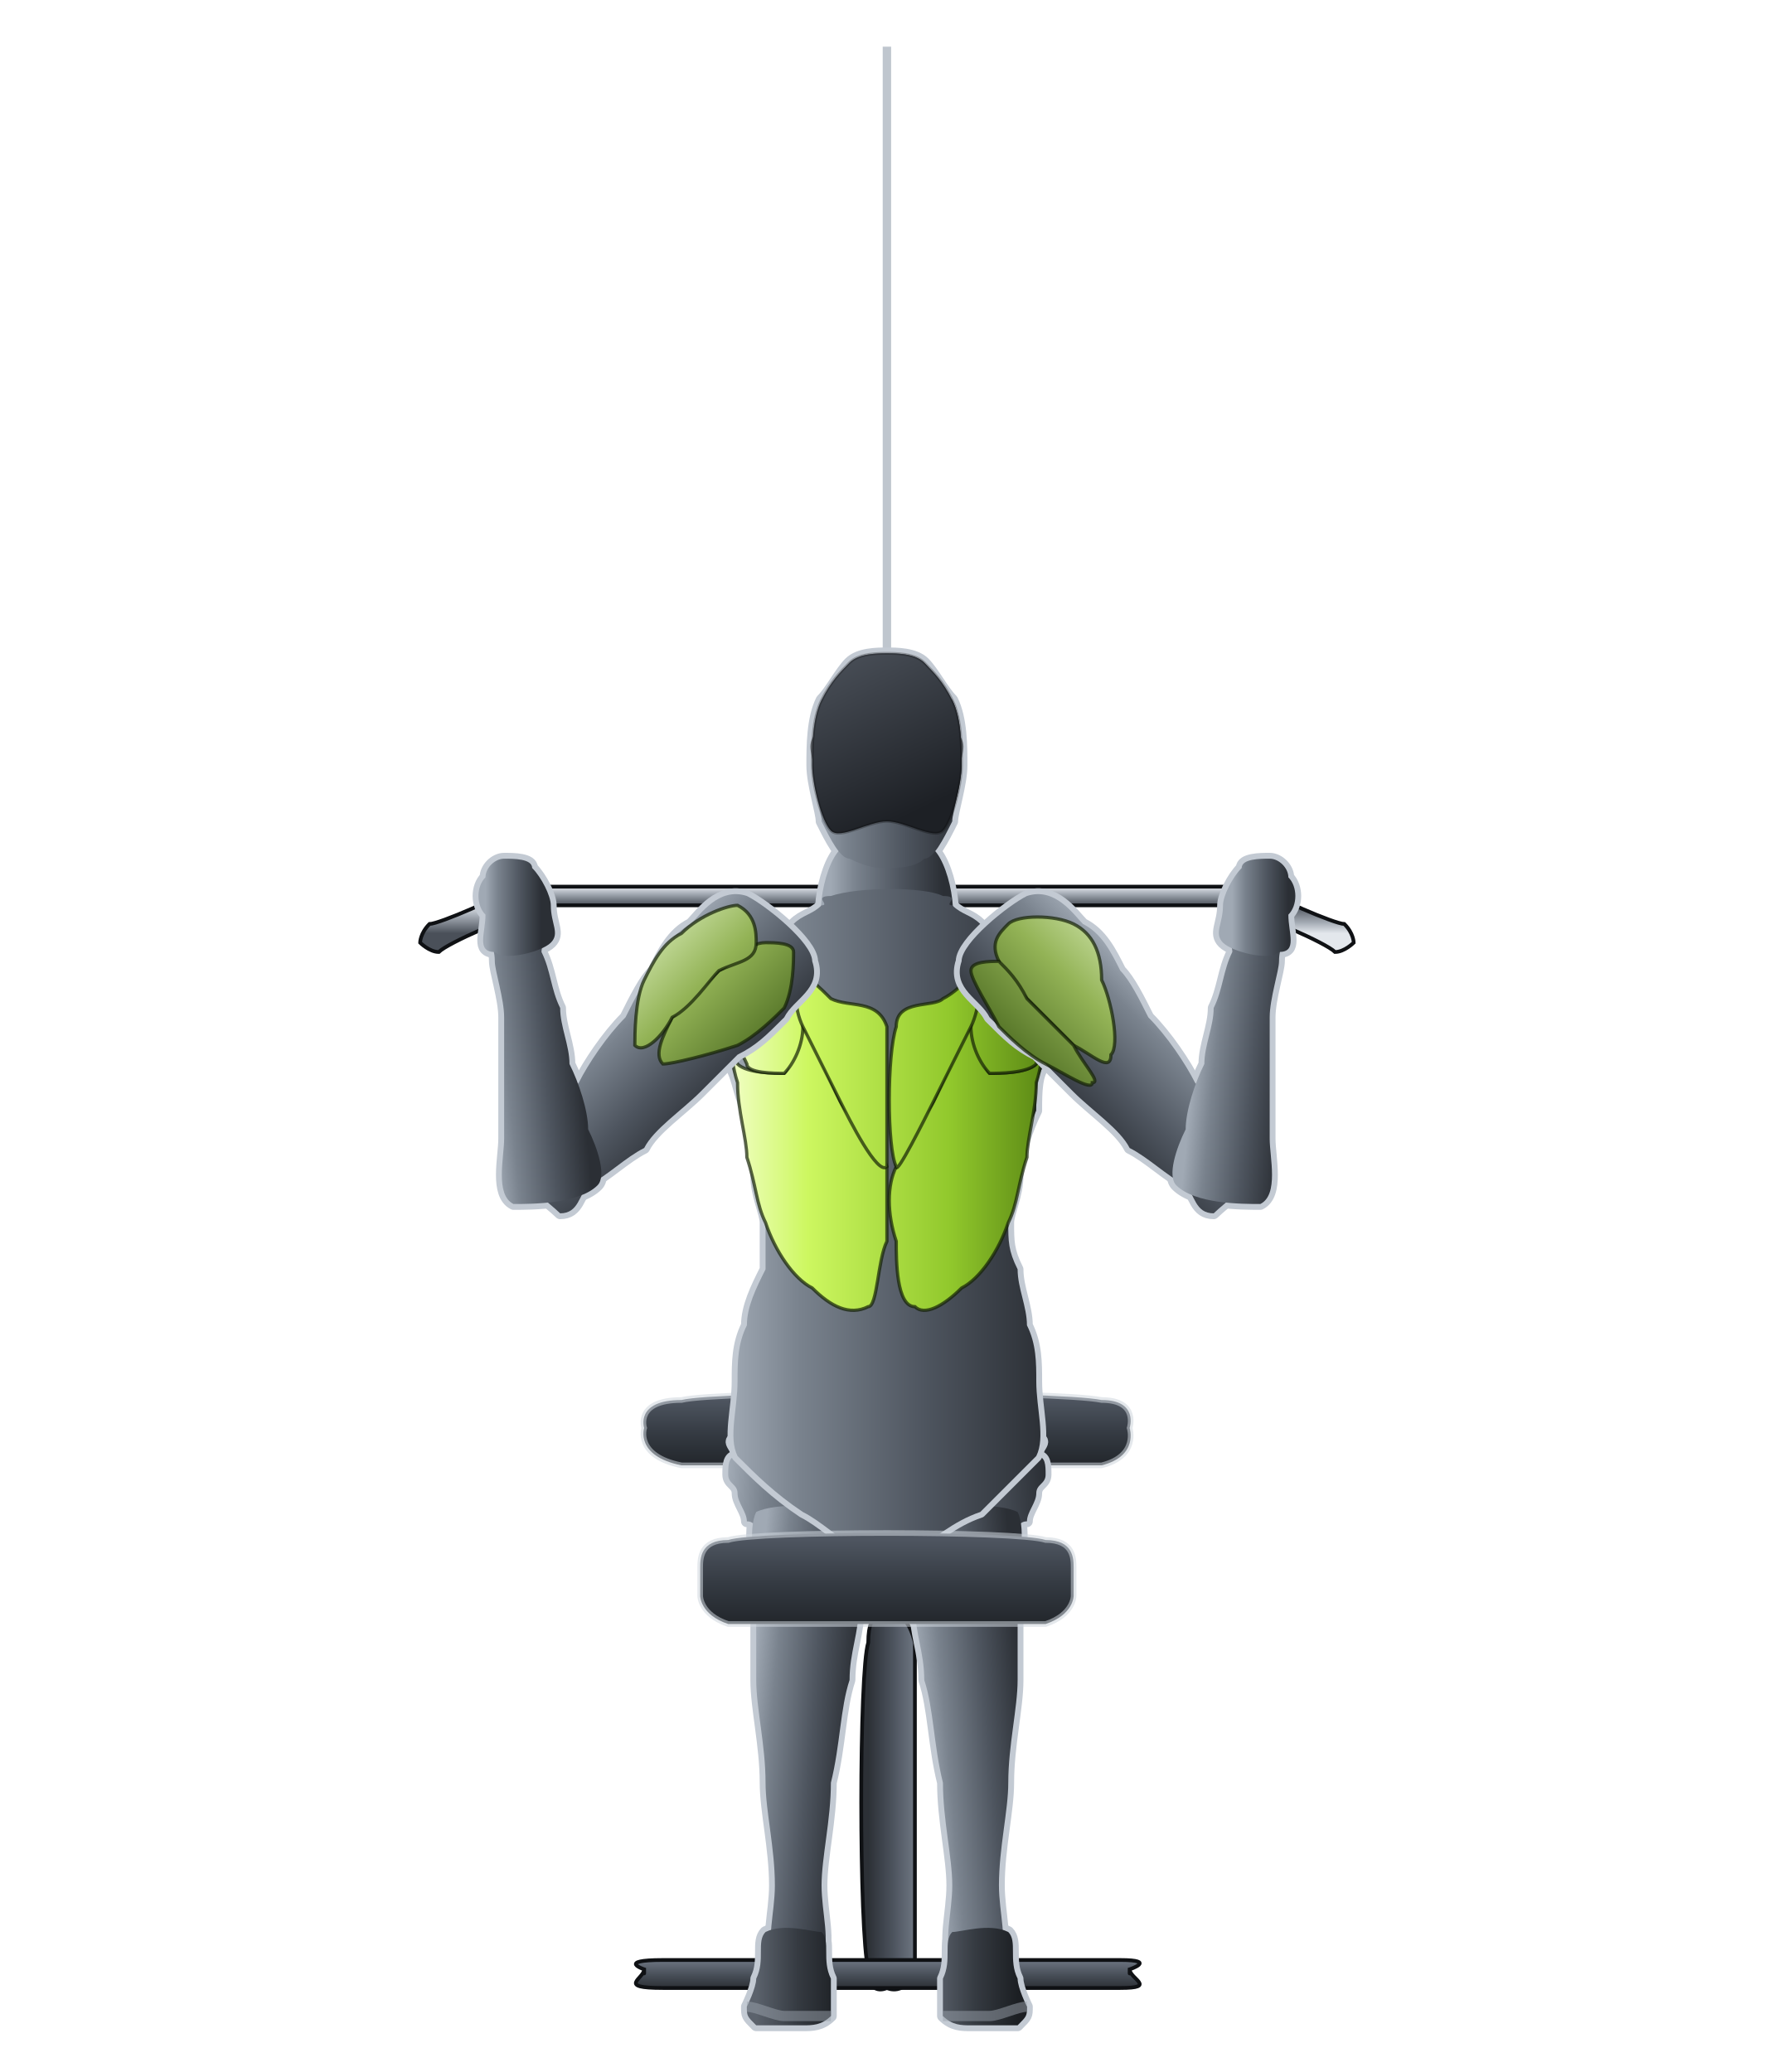
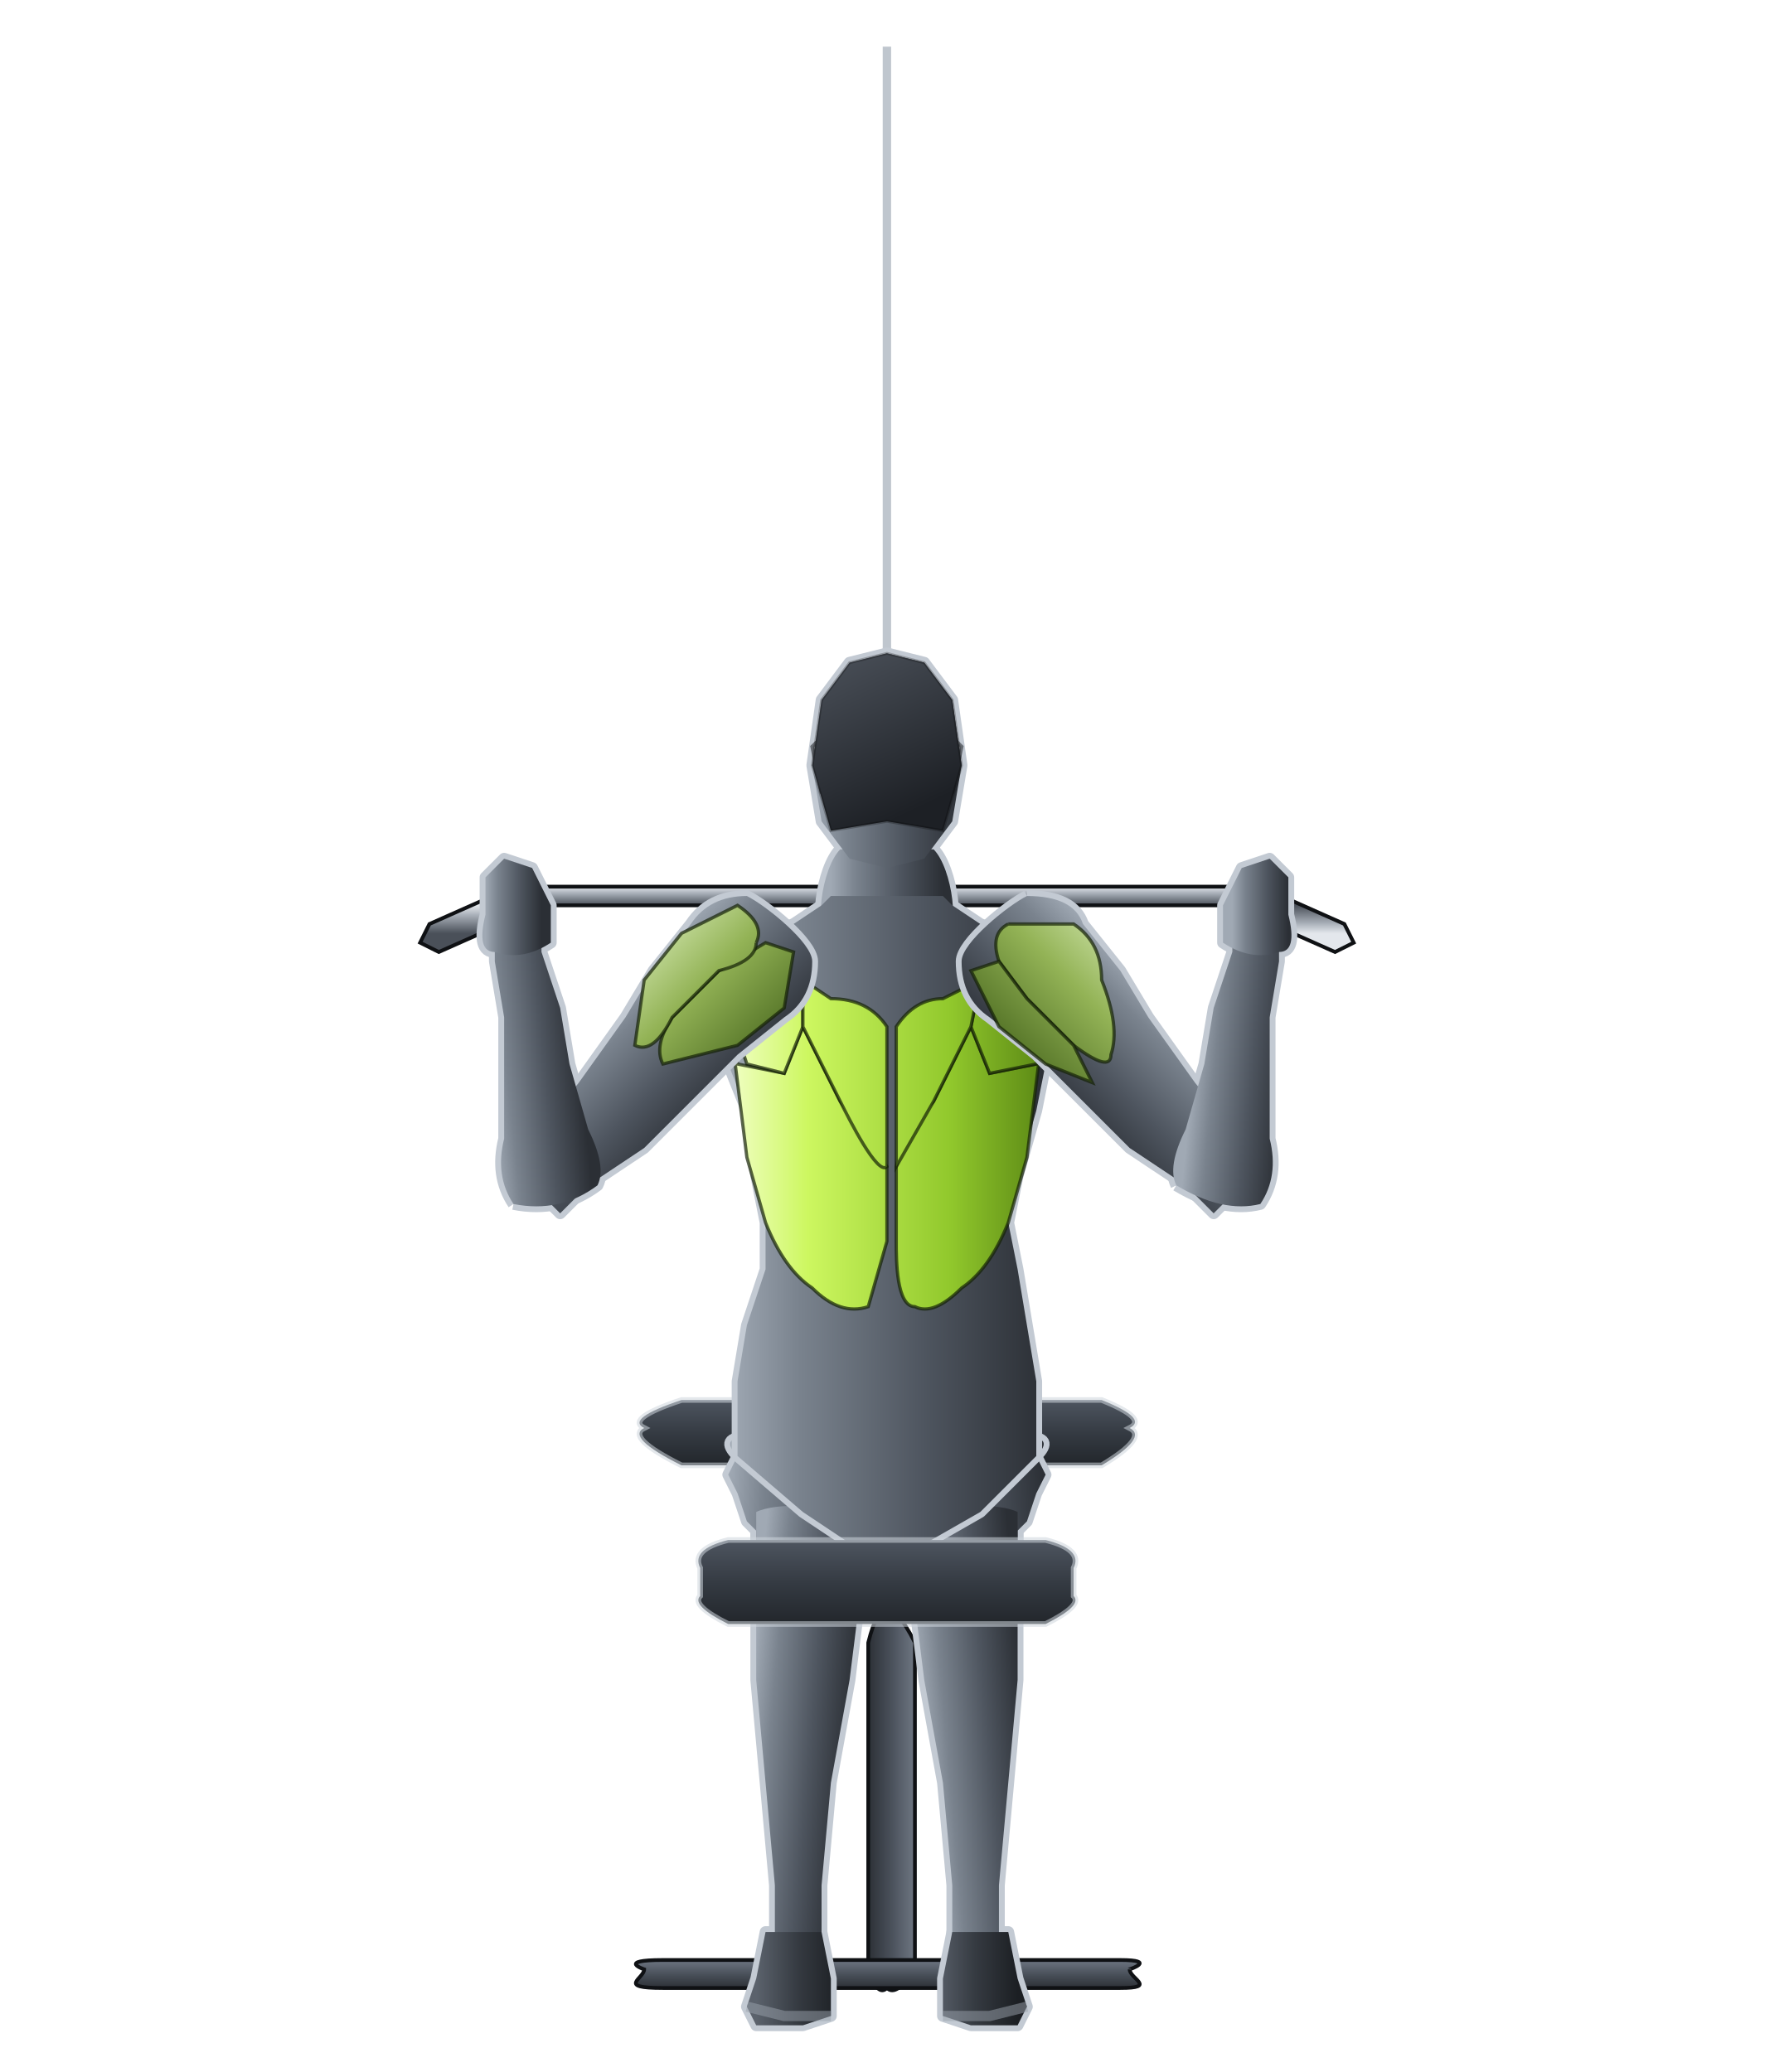
<svg xmlns="http://www.w3.org/2000/svg" viewBox="-45 -155 189 222">
  <defs>
-     <linearGradient id="par" x1="0" y1="0" x2="0.4" y2="1">
+     <linearGradient id="N" x1="0" x2=".4" y1="0" y2="1">
      <stop offset="0" stop-color="#4C525B" />
      <stop offset="1" stop-color="#1D2025" />
    </linearGradient>
-     <linearGradient id="Tmetal">
+     <linearGradient id="g">
      <stop offset="0" stop-color="#E3E7EC" />
-       <stop offset="0.35" stop-color="#A9B0B9" />
+       <stop offset=".35" stop-color="#A9B0B9" />
      <stop offset="1" stop-color="#4A5059" />
    </linearGradient>
-     <linearGradient id="Tcadru">
+     <linearGradient id="f">
      <stop offset="0" stop-color="#6E7682" />
-       <stop offset="0.5" stop-color="#4A515B" />
+       <stop offset=".5" stop-color="#4A515B" />
      <stop offset="1" stop-color="#2C3036" />
    </linearGradient>
-     <linearGradient id="Ttapiterie">
+     <linearGradient id="e">
      <stop offset="0" stop-color="#4E5560" />
-       <stop offset="0.5" stop-color="#353B43" />
+       <stop offset=".5" stop-color="#353B43" />
      <stop offset="1" stop-color="#22262B" />
    </linearGradient>
-     <linearGradient id="Ts">
+     <linearGradient id="d">
      <stop offset="0" stop-color="#BFD794" />
-       <stop offset="0.35" stop-color="#93B356" />
+       <stop offset=".35" stop-color="#93B356" />
      <stop offset="1" stop-color="#4B6A20" />
    </linearGradient>
-     <linearGradient id="Tp">
+     <linearGradient id="c">
      <stop offset="0" stop-color="#F2FFC8" />
-       <stop offset="0.25" stop-color="#CDF760" />
-       <stop offset="0.7" stop-color="#91C82C" />
+       <stop offset=".25" stop-color="#CDF760" />
+       <stop offset=".7" stop-color="#91C82C" />
      <stop offset="1" stop-color="#5A8714" />
    </linearGradient>
-     <linearGradient id="Tpantof">
+     <linearGradient id="b">
      <stop offset="0" stop-color="#5B626C" />
-       <stop offset="0.5" stop-color="#353A41" />
+       <stop offset=".5" stop-color="#353A41" />
      <stop offset="1" stop-color="#1C1F23" />
    </linearGradient>
-     <linearGradient id="Tpiele">
+     <linearGradient id="a">
      <stop offset="0" stop-color="#A0A9B4" />
-       <stop offset="0.22" stop-color="#7A838E" />
-       <stop offset="0.62" stop-color="#4E555F" />
+       <stop offset=".22" stop-color="#7A838E" />
+       <stop offset=".62" stop-color="#4E555F" />
      <stop offset="1" stop-color="#2B2F35" />
    </linearGradient>
-     <path id="g0" d="M-2,1C0,1 -1,2 0,2C0,3 -1,4 -1,5C-1,5 -2,6 -2,7C-2,7 -3,8 -3,9C-4,9 -4,10 -4,10C-4,10 -3,11 -5,11C-6,11 -12,10 -14,10C-15,10 -14,10 -14,9C-14,9 -14,8 -15,8C-15,7 -16,6 -16,5C-16,4 -17,4 -17,3C-17,2 -17,1 -16,1C-16,0 -18,-1 -15,-1C-13,-1 -5,0 -2,1Z" />
-     <linearGradient id="g1" href="#Tpiele" gradientUnits="userSpaceOnUse" x1="-17" y1="5" x2="0" y2="6" />
-     <path id="g2" d="M-4,8C-3,9 -3,14 -3,17C-3,20 -4,22 -4,25C-5,28 -5,32 -6,36C-6,40 -7,44 -7,47C-7,50 -6,53 -7,55C-8,56 -11,56 -12,55C-13,53 -12,50 -12,47C-12,43 -13,39 -13,36C-13,32 -14,28 -14,25C-14,22 -14,19 -14,16C-14,13 -15,9 -14,7C-12,6 -6,6 -4,8Z" />
-     <linearGradient id="g3" href="#Tpiele" gradientUnits="userSpaceOnUse" x1="-15" y1="31" x2="-4" y2="32" />
-     <path id="g4" d="M-7,52C-6,53 -7,55 -6,57C-6,58 -6,60 -6,61C-7,62 -8,62 -9,62C-11,62 -13,62 -14,62C-15,61 -15,61 -15,60C-15,60 -14,58 -14,57C-13,55 -14,53 -13,52C-11,51 -8,52 -7,52Z" />
-     <linearGradient id="g5" href="#Tpantof" gradientUnits="userSpaceOnUse" x1="-14" y1="57" x2="-5" y2="57" />
-     <path id="g6" d="M15,-1C18,-1 16,0 16,1C17,1 17,2 17,3C17,4 16,4 16,5C16,6 15,7 15,8C14,8 14,9 14,9C14,10 15,10 14,10C12,10 6,11 5,11C3,11 4,10 4,10C4,10 4,9 3,9C3,8 2,7 2,7C2,6 1,5 1,5C1,4 0,3 0,2C1,2 0,1 2,1C5,0 13,-1 15,-1Z" />
-     <linearGradient id="g7" href="#Tpiele" gradientUnits="userSpaceOnUse" x1="0" y1="6" x2="17" y2="5" />
-     <path id="g8" d="M14,7C15,9 14,13 14,16C14,19 14,22 14,25C14,28 13,32 13,36C13,39 12,43 12,47C12,50 13,53 12,55C11,56 8,56 7,55C6,53 7,50 7,47C7,44 6,40 6,36C5,32 5,28 4,25C4,22 3,20 3,17C3,14 3,9 4,8C6,6 12,6 14,7Z" />
-     <linearGradient id="g9" href="#Tpiele" gradientUnits="userSpaceOnUse" x1="4" y1="32" x2="15" y2="31" />
-     <path id="ga" d="M7,52C6,53 7,55 6,57C6,58 6,60 6,61C7,62 8,62 9,62C11,62 13,62 14,62C15,61 15,61 15,60C15,60 14,58 14,57C13,55 14,53 13,52C11,51 8,52 7,52Z" />
-     <linearGradient id="gb" href="#Tpantof" gradientUnits="userSpaceOnUse" x1="5" y1="57" x2="14" y2="57" />
-     <path id="gc" d="M-6,-54C-8,-55 -7,-62 -5,-64C-3,-65 3,-65 5,-64C7,-62 8,-55 6,-54C4,-52 -4,-52 -6,-54Z" />
-     <linearGradient id="gd" href="#Tpiele" gradientUnits="userSpaceOnUse" x1="-6" y1="-59" x2="6" y2="-59" />
-     <path id="ge" d="M0,11C0,11 1,11 3,11C5,10 7,8 10,7C12,5 14,3 16,1C17,-1 16,-4 16,-7C16,-9 16,-11 15,-13C15,-15 14,-17 14,-19C13,-21 13,-22 13,-24C13,-25 14,-27 14,-29C14,-31 15,-34 16,-36C16,-38 16,-40 17,-41C17,-43 17,-45 18,-47C18,-49 18,-50 17,-52C17,-53 16,-54 15,-54C13,-55 11,-55 10,-56C9,-57 8,-57 7,-58C6,-58 8,-59 6,-59C4,-60 -3,-60 -6,-59C-8,-59 -6,-58 -7,-58C-8,-57 -9,-57 -10,-56C-11,-55 -13,-55 -15,-54C-16,-54 -17,-53 -17,-52C-18,-50 -18,-49 -17,-47C-17,-45 -17,-43 -17,-41C-16,-40 -16,-38 -15,-36C-15,-34 -14,-31 -14,-29C-14,-27 -13,-25 -13,-24C-13,-22 -13,-21 -13,-19C-14,-17 -15,-15 -15,-13C-16,-11 -16,-9 -16,-7C-16,-4 -17,-1 -16,1C-14,3 -12,5 -9,7C-7,8 -5,10 -3,11C-1,11 -1,11 0,11C0,11 -1,11 0,11Z" />
-     <linearGradient id="gf" href="#Tpiele" gradientUnits="userSpaceOnUse" x1="-17" y1="-28" x2="17" y2="-28" />
-     <path id="gg" d="M0,-30C-1,-33 -4,-35 -5,-37C-6,-39 -8,-44 -9,-45C-10,-45 -10,-41 -11,-40C-12,-40 -15,-40 -16,-41C-17,-43 -17,-47 -17,-47C-17,-47 -17,-42 -16,-39C-16,-36 -15,-33 -15,-31C-14,-28 -14,-26 -13,-24C-12,-21 -10,-18 -8,-17C-6,-15 -4,-14 -2,-15C-1,-15 -1,-20 0,-22C0,-25 0,-28 0,-30Z" />
-     <linearGradient id="gh" href="#Tp" gradientUnits="userSpaceOnUse" x1="-17" y1="-28" x2="17" y2="-28" />
-     <path id="gi" d="M-9,-50C-10,-51 -14,-51 -15,-50C-16,-50 -17,-49 -17,-47C-17,-46 -16,-43 -15,-41C-15,-40 -12,-40 -11,-40C-10,-41 -9,-43 -9,-45C-9,-46 -8,-49 -9,-50Z" />
-     <path id="gj" d="M0,-45C-1,-48 -4,-47 -6,-48C-7,-49 -9,-51 -9,-50C-10,-50 -10,-47 -9,-45C-8,-43 -6,-39 -5,-37C-4,-35 -1,-29 0,-30C0,-32 0,-42 0,-45Z" />
-     <path id="gk" d="M1,-30C1,-33 4,-35 5,-37C6,-39 8,-44 9,-45C10,-45 10,-41 11,-40C12,-40 15,-40 16,-41C17,-43 17,-47 17,-47C17,-47 17,-42 16,-39C16,-36 15,-33 15,-31C14,-28 14,-26 13,-24C12,-21 10,-18 8,-17C6,-15 4,-14 3,-15C1,-15 1,-20 1,-22C0,-25 0,-28 1,-30Z" />
-     <path id="gl" d="M10,-50C11,-51 14,-51 15,-50C16,-50 17,-49 17,-47C17,-46 16,-43 16,-41C15,-40 12,-40 11,-40C10,-41 9,-43 9,-45C9,-46 9,-49 10,-50Z" />
-     <path id="gm" d="M1,-45C1,-48 5,-47 6,-48C8,-49 9,-51 10,-50C10,-50 10,-47 9,-45C8,-43 6,-39 5,-37C4,-35 1,-29 1,-30C0,-32 0,-42 1,-45Z" />
-     <path id="gn" d="M0,-62C-1,-62 -2,-62 -4,-63C-5,-63 -6,-65 -7,-67C-7,-68 -8,-71 -8,-73C-8,-75 -8,-78 -7,-80C-6,-81 -5,-83 -4,-84C-3,-85 -1,-85 0,-85C1,-85 3,-85 4,-84C5,-83 6,-81 7,-80C8,-78 8,-75 8,-73C8,-71 7,-68 7,-67C6,-65 5,-63 4,-63C3,-62 1,-62 0,-62Z" />
-     <linearGradient id="go" href="#Tpiele" gradientUnits="userSpaceOnUse" x1="-8" y1="-73" x2="8" y2="-73" />
-     <path id="gp" d="M-8,-52C-7,-49 -10,-48 -11,-46C-13,-44 -14,-43 -16,-42C-17,-41 -18,-40 -20,-38C-22,-36 -25,-34 -26,-32C-28,-31 -30,-29 -32,-28C-33,-27 -33,-25 -35,-25C-36,-26 -40,-29 -40,-30C-40,-32 -38,-32 -37,-34C-36,-35 -35,-37 -33,-39C-32,-41 -30,-44 -28,-46C-27,-48 -26,-50 -25,-51C-24,-53 -23,-55 -21,-56C-20,-57 -18,-60 -15,-59C-13,-58 -8,-54 -8,-52Z" />
-     <linearGradient id="gq" href="#Tpiele" gradientUnits="userSpaceOnUse" x1="-32" y1="-46" x2="-20" y2="-34" />
-     <path id="gr" d="M-10,-53C-10,-52 -10,-49 -11,-47C-12,-46 -14,-44 -16,-43C-19,-42 -23,-41 -24,-41C-25,-42 -24,-44 -23,-46C-22,-47 -19,-50 -18,-51C-16,-52 -15,-54 -13,-54C-12,-54 -10,-54 -10,-53Z" />
-     <linearGradient id="gs" href="#Ts" gradientUnits="userSpaceOnUse" x1="-32" y1="-46" x2="-20" y2="-34" />
-     <path id="gt" d="M-14,-54C-14,-52 -16,-52 -18,-51C-19,-50 -21,-47 -23,-46C-24,-44 -26,-42 -27,-43C-27,-44 -27,-48 -26,-50C-25,-52 -24,-54 -22,-55C-20,-57 -17,-58 -16,-58C-14,-57 -14,-55 -14,-54Z" />
-     <path id="gu" d="M-40,-26C-42,-27 -41,-31 -41,-33C-41,-35 -41,-37 -41,-40C-41,-42 -41,-44 -41,-46C-41,-48 -42,-51 -42,-52C-42,-54 -43,-54 -42,-55C-41,-56 -38,-56 -37,-56C-36,-55 -37,-54 -37,-53C-36,-51 -36,-49 -35,-47C-35,-45 -34,-43 -34,-41C-33,-39 -32,-36 -32,-34C-31,-32 -30,-29 -31,-28C-33,-26 -38,-26 -40,-26Z" />
-     <linearGradient id="gv" href="#Tpiele" gradientUnits="userSpaceOnUse" x1="-43" y1="-41" x2="-33" y2="-42" />
-     <path id="gw" d="M-42,-53C-44,-53 -43,-55 -43,-57C-44,-58 -44,-60 -43,-61C-43,-62 -42,-63 -41,-63C-40,-63 -38,-63 -38,-62C-37,-61 -36,-59 -36,-58C-36,-56 -35,-55 -36,-54C-37,-53 -41,-52 -42,-53Z" />
-     <linearGradient id="gx" href="#Tpiele" gradientUnits="userSpaceOnUse" x1="-43" y1="-58" x2="-37" y2="-58" />
-     <path id="gy" d="M15,-59C18,-60 20,-57 21,-56C23,-55 24,-53 25,-51C26,-50 27,-48 28,-46C30,-44 32,-41 33,-39C35,-37 36,-35 37,-34C38,-32 40,-32 40,-30C40,-29 36,-26 35,-25C33,-25 33,-27 32,-28C30,-29 28,-31 26,-32C25,-34 22,-36 20,-38C18,-40 17,-41 16,-42C14,-43 13,-44 11,-46C10,-48 7,-49 8,-52C8,-54 13,-58 15,-59Z" />
-     <linearGradient id="gz" href="#Tpiele" gradientUnits="userSpaceOnUse" x1="32" y1="-46" x2="20" y2="-34" />
-     <path id="g10" d="M13,-56C14,-57 18,-57 20,-56C22,-55 23,-53 23,-50C24,-48 25,-43 24,-42C24,-40 22,-42 20,-43C19,-44 16,-47 15,-48C13,-50 12,-51 12,-52C11,-54 12,-55 13,-56Z" />
-     <linearGradient id="g11" href="#Ts" gradientUnits="userSpaceOnUse" x1="32" y1="-46" x2="20" y2="-34" />
-     <path id="g12" d="M12,-52C13,-51 14,-50 15,-48C16,-47 19,-44 20,-43C21,-41 23,-39 22,-39C22,-38 19,-40 17,-41C15,-42 13,-44 12,-45C11,-47 9,-50 9,-51C9,-52 11,-52 12,-52Z" />
-     <path id="g13" d="M31,-28C30,-29 31,-32 32,-34C32,-36 33,-39 34,-41C34,-43 35,-45 35,-47C36,-49 36,-51 37,-53C37,-54 36,-55 37,-56C38,-56 41,-56 42,-55C43,-54 42,-54 42,-52C42,-51 41,-48 41,-46C41,-44 41,-42 41,-40C41,-37 41,-35 41,-33C41,-31 42,-27 40,-26C38,-26 33,-26 31,-28Z" />
-     <linearGradient id="g14" href="#Tpiele" gradientUnits="userSpaceOnUse" x1="33" y1="-42" x2="43" y2="-41" />
-     <path id="g15" d="M42,-53C44,-53 43,-55 43,-57C44,-58 44,-60 43,-61C43,-62 42,-63 41,-63C40,-63 38,-63 38,-62C37,-61 36,-59 36,-58C36,-56 35,-55 36,-54C37,-53 41,-52 42,-53Z" />
-     <linearGradient id="g16" href="#Tpiele" gradientUnits="userSpaceOnUse" x1="37" y1="-58" x2="43" y2="-58" />
-     <linearGradient id="g17" href="#Ttapiterie" gradientUnits="userSpaceOnUse" x1="0" y1="10" x2="0" y2="19" />
-     <linearGradient id="g18" href="#Tcadru" gradientUnits="userSpaceOnUse" x1="3" y1="38" x2="-2" y2="38" />
-     <linearGradient id="g19" href="#Tcadru" gradientUnits="userSpaceOnUse" x1="0" y1="55" x2="0" y2="58" />
-     <linearGradient id="g1a" href="#Ttapiterie" gradientUnits="userSpaceOnUse" x1="0" y1="-5" x2="0" y2="2" />
-     <linearGradient id="g1b" href="#Tmetal" gradientUnits="userSpaceOnUse" x1="-44" y1="-58" x2="-44" y2="-55" />
-     <linearGradient id="g1c" href="#Tmetal" gradientUnits="userSpaceOnUse" x1="44" y1="-55" x2="44" y2="-58" />
-     <linearGradient id="g1d" href="#Tmetal" gradientUnits="userSpaceOnUse" x1="0" y1="-60" x2="0" y2="-58" />
+     <linearGradient id="t" x1="-17" x2="0" y1="5" y2="6" gradientUnits="userSpaceOnUse" href="#a" />
+     <linearGradient id="u" x1="-15" x2="-4" y1="31" y2="32" gradientUnits="userSpaceOnUse" href="#a" />
+     <linearGradient id="v" x1="-14" x2="-5" y1="57" y2="57" gradientUnits="userSpaceOnUse" href="#b" />
+     <linearGradient id="w" x1="0" x2="17" y1="6" y2="5" gradientUnits="userSpaceOnUse" href="#a" />
+     <linearGradient id="x" x1="4" x2="15" y1="32" y2="31" gradientUnits="userSpaceOnUse" href="#a" />
+     <linearGradient id="y" x1="5" x2="14" y1="57" y2="57" gradientUnits="userSpaceOnUse" href="#b" />
+     <linearGradient id="C" x1="-6" x2="6" y1="-59" y2="-59" gradientUnits="userSpaceOnUse" href="#a" />
+     <linearGradient id="D" x1="-17" x2="17" y1="-28" y2="-28" gradientUnits="userSpaceOnUse" href="#a" />
+     <linearGradient id="F" x1="-17" x2="17" y1="-28" y2="-28" gradientUnits="userSpaceOnUse" href="#c" />
+     <linearGradient id="E" x1="-8" x2="8" y1="-73" y2="-73" gradientUnits="userSpaceOnUse" href="#a" />
+     <linearGradient id="V" x1="-32" x2="-20" y1="-46" y2="-34" gradientUnits="userSpaceOnUse" href="#a" />
+     <linearGradient id="ab" x1="-32" x2="-20" y1="-46" y2="-34" gradientUnits="userSpaceOnUse" href="#d" />
+     <linearGradient id="W" x1="-43" x2="-33" y1="-41" y2="-42" gradientUnits="userSpaceOnUse" href="#a" />
+     <linearGradient id="X" x1="-43" x2="-37" y1="-58" y2="-58" gradientUnits="userSpaceOnUse" href="#a" />
+     <linearGradient id="Y" x1="32" x2="20" y1="-46" y2="-34" gradientUnits="userSpaceOnUse" href="#a" />
+     <linearGradient id="ae" x1="32" x2="20" y1="-46" y2="-34" gradientUnits="userSpaceOnUse" href="#d" />
+     <linearGradient id="Z" x1="33" x2="43" y1="-42" y2="-41" gradientUnits="userSpaceOnUse" href="#a" />
+     <linearGradient id="aa" x1="37" x2="43" y1="-58" y2="-58" gradientUnits="userSpaceOnUse" href="#a" />
+     <linearGradient id="O" x1="0" x2="0" y1="10" y2="19" gradientUnits="userSpaceOnUse" href="#e" />
+     <linearGradient id="h" x1="3" x2="-2" y1="38" y2="38" gradientUnits="userSpaceOnUse" href="#f" />
+     <linearGradient id="i" x1="0" x2="0" y1="55" y2="58" gradientUnits="userSpaceOnUse" href="#f" />
+     <linearGradient id="j" x1="0" x2="0" y1="-5" y2="2" gradientUnits="userSpaceOnUse" href="#e" />
+     <linearGradient id="k" x1="-44" x2="-44" y1="-58" y2="-55" gradientUnits="userSpaceOnUse" href="#g" />
+     <linearGradient id="l" x1="44" x2="44" y1="-55" y2="-58" gradientUnits="userSpaceOnUse" href="#g" />
+     <linearGradient id="m" x1="0" x2="0" y1="-60" y2="-58" gradientUnits="userSpaceOnUse" href="#g" />
+     <path id="n" d="m-2 1 2 1-1 3-1 2-1 2-1 1q1 1-1 1l-9-1V9l-1-1-1-3-1-2 1-2q-2-2 1-2z" />
+     <path id="o" d="m-4 8 1 9-1 8-2 11-1 11v8h-5v-8l-1-11-1-11V7c2-1 8-1 10 1" />
+     <path id="p" d="m-7 52 1 5v4l-3 1h-5l-1-2 1-3 1-5z" />
+     <path id="q" d="M15-1q3 0 1 2l1 2-1 2-1 3-1 1v1l-9 1q-2 0-1-1L3 9 2 7 1 5 0 2l2-1z" />
+     <path id="r" d="M14 7v18l-1 11-1 11v8H7v-8L6 36 4 25l-1-8 1-9c2-2 8-2 10-1" />
+     <path id="s" d="m7 52-1 5v4l3 1h5l1-2-1-3-1-5z" />
+     <path id="z" d="M-6-54c-2-1-1-8 1-10H5c2 2 3 9 1 10-2 2-10 2-12 0" />
+     <path id="A" d="M0 11h3l7-4 6-6v-8l-1-6-1-6-1-5 1-5 2-7 1-5 1-6-1-5-2-2-5-2-3-2-1-1H-6l-1 1-3 2-5 2-2 2v11l2 5 1 7 1 5v5l-2 6-1 6v8l7 6 6 4zq-1 0 0 0" />
+     <path id="G" d="m0-30-5-7-4-8-2 5-5-1-1-6 1 8 1 8 2 7q2 5 5 7 3 3 6 2l2-7z" />
+     <path id="I" d="M-9-50h-6q-2 0-2 3l2 6 4 1 2-5z" />
+     <path id="J" d="M0-45q-2-3-6-3l-3-2v5l4 8c1 2 4 8 5 7z" />
+     <path id="K" d="M1-30q1-4 4-7l4-8 2 5 5-1 1-6-1 8-1 8-2 7q-2 5-5 7-3 3-5 2c-2 0-2-5-2-7z" />
+     <path id="L" d="M10-50h5q2 0 2 3l-1 6-5 1-2-5z" />
+     <path id="M" d="M1-45q2-3 5-3l4-2-1 5-4 8-4 7z" />
+     <path id="B" d="m0-62-4-1-3-4-1-6 1-7 3-4 4-1 4 1 3 4 1 7-1 6-3 4z" />
+     <path id="P" d="M-8-52q0 4-3 6l-5 4-4 4-6 6-6 4-3 3-5-5 3-4 4-5 5-7 3-5 4-5q2-3 6-3c2 1 7 5 7 7" />
+     <path id="ac" d="m-10-53-1 6-5 4-8 2q-1-2 1-5l5-5 5-3z" />
+     <path id="ad" d="M-14-54q0 2-4 3l-5 5q-2 4-4 3l1-7 4-5 6-3q3 2 2 4" />
+     <path id="Q" d="M-40-26q-2-3-1-7v-13l-1-6v-3l5-1v3l2 6 1 6 2 7q2 4 1 6-4 3-9 2" />
+     <path id="R" d="M-42-53q-2 0-1-4v-4l2-2 3 1 2 4v4q-3 2-6 1" />
+     <path id="S" d="M15-59q5 0 6 3l4 5 3 5 5 7 4 5 3 4-5 5-3-3-6-4-6-6-4-4-5-4q-3-2-3-6c0-2 5-6 7-7" />
+     <path id="af" d="M13-56h7q3 2 3 6 2 5 1 8 0 2-4-1l-5-5-3-4q-1-3 1-4" />
+     <path id="ag" d="m12-52 3 4 5 5 2 4-5-2-5-4-3-6z" />
+     <path id="T" d="M31-28q-1-2 1-6l2-7 1-6 2-6v-3l5 1v3l-1 6v13q1 4-1 7-4 1-9-2" />
+     <path id="U" d="M42-53q2 0 1-4v-4l-2-2-3 1-2 4v4q3 2 6 1" />
  </defs>
-   <path d="M-3,58H103" stroke="rgba(255,255,255,0.10)" stroke-width="0.9" />
-   <g transform="translate(50,0)">
-     <path d="M3,21C3,24 3,52 3,56C2,59 0,58 0,58C0,58 0,58 0,58C0,58 -2,59 -2,56C-3,52 -3,24 -2,21C-2,17 0,18 0,18C0,18 0,18 0,18C0,18 2,17 3,21Z" fill="url(#g18)" stroke="#0F1114" stroke-width="0.4" />
-     <path d="M-24,55C-20,55 20,55 25,55C29,55 26,56 26,56C26,57 26,56 26,56C26,57 29,58 25,58C20,58 -20,58 -24,58C-29,58 -26,57 -26,56C-26,56 -26,57 -26,56C-26,56 -29,55 -24,55Z" fill="url(#g19)" stroke="#0F1114" stroke-width="0.4" />
-     <path d="M-22,-5C-18,-6 18,-6 23,-5C27,-5 26,-2 26,-2C26,-2 26,-2 26,-2C26,-2 27,1 23,2C18,2 -18,2 -22,2C-27,1 -26,-2 -26,-2C-26,-2 -26,-2 -26,-2C-26,-2 -27,-5 -22,-5Z" fill="url(#g1a)" stroke="rgba(205,212,220,0.55)" stroke-width="0.6" />
-     <path d="M0,-62L0,-150" stroke="#BFC6CE" stroke-width="0.9" />
-     <path d="M-49,-56C-48,-56 -41,-59 -40,-60C-39,-60 -38,-59 -38,-59C-38,-59 -38,-59 -38,-59C-38,-59 -38,-58 -39,-57C-40,-57 -47,-54 -48,-53C-49,-53 -50,-54 -50,-54C-50,-54 -50,-54 -50,-54C-50,-54 -50,-55 -49,-56Z" fill="url(#g1b)" stroke="#0F1114" stroke-width="0.4" />
-     <path d="M48,-53C47,-54 40,-57 39,-57C38,-58 38,-59 38,-59C38,-59 38,-59 38,-59C38,-59 39,-60 40,-60C41,-59 48,-56 49,-56C50,-55 50,-54 50,-54C50,-54 50,-54 50,-54C50,-54 49,-53 48,-53Z" fill="url(#g1c)" stroke="#0F1114" stroke-width="0.4" />
-     <path d="M-37,-60C-31,-60 31,-60 37,-60C43,-60 38,-59 38,-59C38,-59 38,-59 38,-59C38,-59 43,-58 37,-58C31,-58 -31,-58 -37,-58C-43,-58 -38,-59 -38,-59C-38,-59 -38,-59 -38,-59C-38,-59 -43,-60 -37,-60Z" fill="url(#g1d)" stroke="#0F1114" stroke-width="0.4" />
-     <g fill="#16191D" stroke="#C3CAD3" stroke-width="1.25" stroke-linejoin="round">
-       <use href="#g0" />
-       <use href="#g2" />
-       <use href="#g4" />
-       <use href="#g6" />
-       <use href="#g8" />
-       <use href="#ga" />
-     </g>
-     <g>
-       <use href="#g0" fill="url(#g1)" />
-       <use href="#g2" fill="url(#g3)" />
-       <use href="#g4" fill="url(#g5)" />
-       <use href="#g6" fill="url(#g7)" />
-       <use href="#g8" fill="url(#g9)" />
-       <use href="#ga" fill="url(#gb)" />
-     </g>
-     <path d="M-6,61C-7,61 -10,61 -11,61C-12,61 -14,60 -15,60" fill="none" stroke="#9AA2AC" stroke-width="1.1" opacity="0.5" />
-     <path d="M6,61C7,61 10,61 11,61C12,61 14,60 15,60" fill="none" stroke="#9AA2AC" stroke-width="1.1" opacity="0.5" />
-     <g fill="#16191D" stroke="#C3CAD3" stroke-width="1.25" stroke-linejoin="round">
-       <use href="#gc" />
-       <use href="#ge" />
-       <use href="#gn" />
-     </g>
-     <g>
-       <use href="#gc" fill="url(#gd)" />
-       <use href="#ge" fill="url(#gf)" />
-       <use href="#gn" fill="url(#go)" />
-     </g>
-     <g stroke="rgba(20,34,6,0.7)" stroke-width="0.35">
-       <use href="#gg" fill="url(#gh)" />
-       <use href="#gi" fill="url(#gh)" />
-       <use href="#gj" fill="url(#gh)" />
-       <use href="#gk" fill="url(#gh)" />
-       <use href="#gl" fill="url(#gh)" />
-       <use href="#gm" fill="url(#gh)" />
-     </g>
-     <path d="M7,-70C7,-71 8,-74 8,-75C8,-76 7,-77 7,-76C7,-75 7,-72 7,-71C7,-70 7,-70 7,-70Z" fill="rgba(0,0,0,0.12)" stroke="rgba(14,16,20,0.5)" stroke-width="0.4" />
-     <path d="M-7,-70C-7,-71 -8,-74 -8,-75C-8,-76 -7,-77 -7,-76C-7,-75 -7,-72 -7,-71C-7,-70 -7,-70 -7,-70Z" fill="rgba(0,0,0,0.12)" stroke="rgba(14,16,20,0.5)" stroke-width="0.4" />
-     <path d="M-6,-66C-7,-67 -8,-71 -8,-73C-8,-75 -8,-78 -7,-80C-6,-82 -5,-83 -4,-84C-3,-85 -1,-85 0,-85C1,-85 3,-85 4,-84C5,-83 6,-82 7,-80C8,-78 8,-75 8,-73C8,-71 7,-67 6,-66C5,-65 2,-67 0,-67C-2,-67 -5,-65 -6,-66Z" fill="url(#par)" stroke="rgba(0,0,0,0.25)" stroke-width="0.3" />
-     <path d="M-17,10C-14,9 14,9 17,10C20,10 20,12 20,13C20,13 20,15 20,16C20,16 20,18 17,19C14,19 -14,19 -17,19C-20,18 -20,16 -20,16C-20,15 -20,13 -20,13C-20,12 -20,10 -17,10Z" fill="url(#g17)" stroke="rgba(205,212,220,0.55)" stroke-width="0.6" />
-     <g fill="#16191D" stroke="#C3CAD3" stroke-width="1.25" stroke-linejoin="round">
-       <use href="#gp" />
-       <use href="#gu" />
-       <use href="#gw" />
-       <use href="#gy" />
-       <use href="#g13" />
-       <use href="#g15" />
-     </g>
-     <g>
-       <use href="#gp" fill="url(#gq)" />
-       <use href="#gu" fill="url(#gv)" />
-       <use href="#gw" fill="url(#gx)" />
-       <use href="#gy" fill="url(#gz)" />
-       <use href="#g13" fill="url(#g14)" />
-       <use href="#g15" fill="url(#g16)" />
-     </g>
-     <g stroke="rgba(20,34,6,0.7)" stroke-width="0.35">
-       <use href="#gr" fill="url(#gs)" />
-       <use href="#gt" fill="url(#gs)" />
-       <use href="#g10" fill="url(#g11)" />
-       <use href="#g12" fill="url(#g11)" />
-     </g>
+   <path stroke="rgba(255,255,255,0.10)" stroke-width=".9" d="M-3 58h106" />
+   <path fill="url(#h)" stroke="#0F1114" stroke-width=".4" d="M3 21v35q-2 3-3 2-1 1-2-2V21q1-4 2-3 1-1 3 3Z" transform="translate(50)" />
+   <path fill="url(#i)" stroke="#0F1114" stroke-width=".4" d="M-24 55h49c4 0 1 1 1 1q0 1 0 0c0 1 3 2-1 2h-49c-5 0-2-1-2-2q0 1 0 0s-3-1 2-1Z" transform="translate(50)" />
+   <path fill="url(#j)" stroke="rgba(205,212,220,0.55)" stroke-width=".6" d="M-22-5h45q5 2 3 3 2 1-3 4h-45q-6-3-4-4-2-1 4-3Z" transform="translate(50)" />
+   <path stroke="#BFC6CE" stroke-width=".9" d="M50-62v-88" />
+   <path fill="url(#k)" stroke="#0F1114" stroke-width=".4" d="m-49-56 9-4 2 1-1 2-9 4-2-1z" transform="translate(50)" />
+   <path fill="url(#l)" stroke="#0F1114" stroke-width=".4" d="m48-53-9-4-1-2 2-1 9 4 1 2z" transform="translate(50)" />
+   <path fill="url(#m)" stroke="#0F1114" stroke-width=".4" d="M-37-60h74c6 0 1 1 1 1s5 1-1 1h-74c-6 0-1-1-1-1s-5-1 1-1Z" transform="translate(50)" />
+   <g fill="#16191D" stroke="#C3CAD3" stroke-linejoin="round" stroke-width="1.25" transform="translate(50)">
+     <use href="#n" />
+     <use href="#o" />
+     <use href="#p" />
+     <use href="#q" />
+     <use href="#r" />
+     <use href="#s" />
+   </g>
+   <g transform="translate(50)">
+     <use fill="url(#t)" href="#n" />
+     <use fill="url(#u)" href="#o" />
+     <use fill="url(#v)" href="#p" />
+     <use fill="url(#w)" href="#q" />
+     <use fill="url(#x)" href="#r" />
+     <use fill="url(#y)" href="#s" />
+   </g>
+   <path fill="none" stroke="#9AA2AC" stroke-width="1.1" d="M44 61h-5l-4-1m21 1h5l4-1" opacity=".5" />
+   <g fill="#16191D" stroke="#C3CAD3" stroke-linejoin="round" stroke-width="1.25" transform="translate(50)">
+     <use href="#z" />
+     <use href="#A" />
+     <use href="#B" />
+   </g>
+   <g transform="translate(50)">
+     <use fill="url(#C)" href="#z" />
+     <use fill="url(#D)" href="#A" />
+     <use fill="url(#E)" href="#B" />
+   </g>
+   <g fill="url(#F)" stroke="rgba(20,34,6,0.7)" stroke-width=".35" transform="translate(50)">
+     <use href="#G" />
+     <use href="#I" />
+     <use href="#J" />
+     <use href="#K" />
+     <use href="#L" />
+     <use href="#M" />
+   </g>
+   <path fill="rgba(0,0,0,0.12)" stroke="rgba(14,16,20,0.5)" stroke-width=".4" d="m57-70 1-5-1-1zm-14 0-1-5 1-1z" />
+   <path fill="url(#N)" stroke="rgba(0,0,0,0.25)" stroke-width=".3" d="m-6-66-2-7 1-7 3-4 4-1 4 1 3 4 1 7-2 7-6-1z" transform="translate(50)" />
+   <path fill="url(#O)" stroke="rgba(205,212,220,0.55)" stroke-width=".6" d="M-17 10h34q4 1 3 3v3q1 1-3 3h-34q-4-2-3-3v-3q-1-2 3-3Z" transform="translate(50)" />
+   <g fill="#16191D" stroke="#C3CAD3" stroke-linejoin="round" stroke-width="1.25" transform="translate(50)">
+     <use href="#P" />
+     <use href="#Q" />
+     <use href="#R" />
+     <use href="#S" />
+     <use href="#T" />
+     <use href="#U" />
+   </g>
+   <g transform="translate(50)">
+     <use fill="url(#V)" href="#P" />
+     <use fill="url(#W)" href="#Q" />
+     <use fill="url(#X)" href="#R" />
+     <use fill="url(#Y)" href="#S" />
+     <use fill="url(#Z)" href="#T" />
+     <use fill="url(#aa)" href="#U" />
+   </g>
+   <g stroke="rgba(20,34,6,0.7)" stroke-width=".35" transform="translate(50)">
+     <use fill="url(#ab)" href="#ac" />
+     <use fill="url(#ab)" href="#ad" />
+     <use fill="url(#ae)" href="#af" />
+     <use fill="url(#ae)" href="#ag" />
  </g>
</svg>
